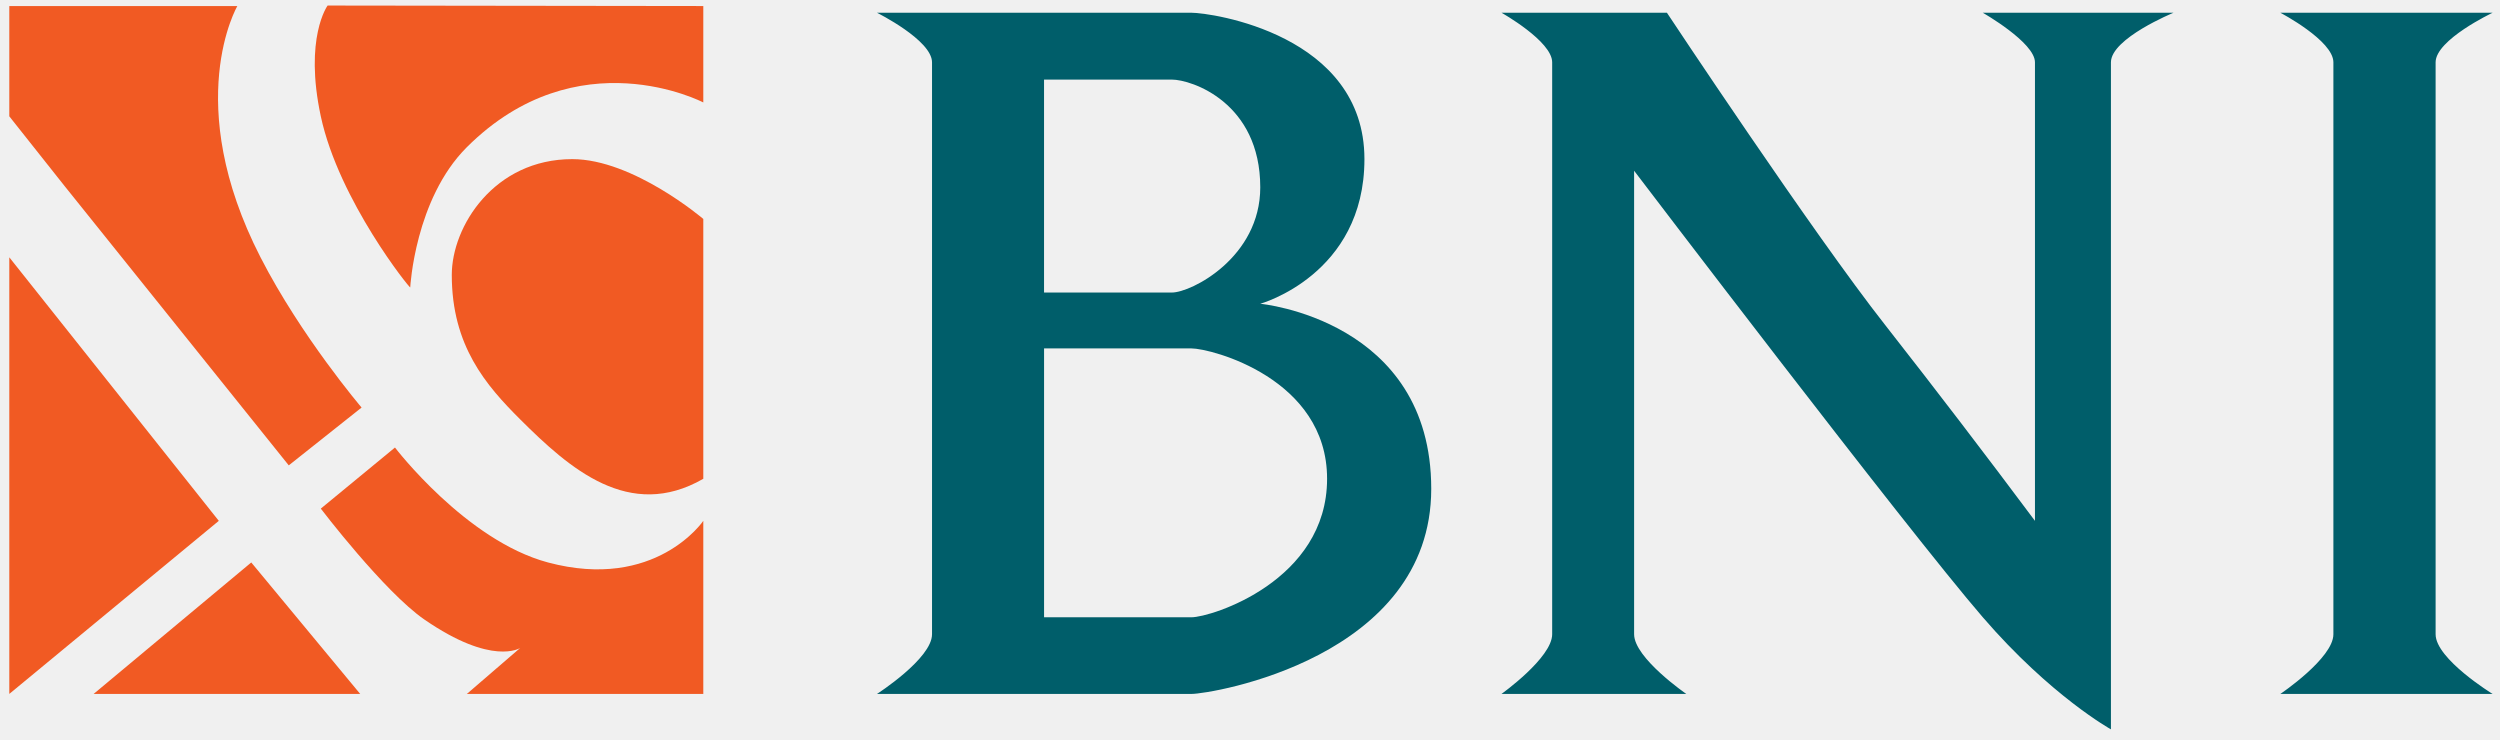
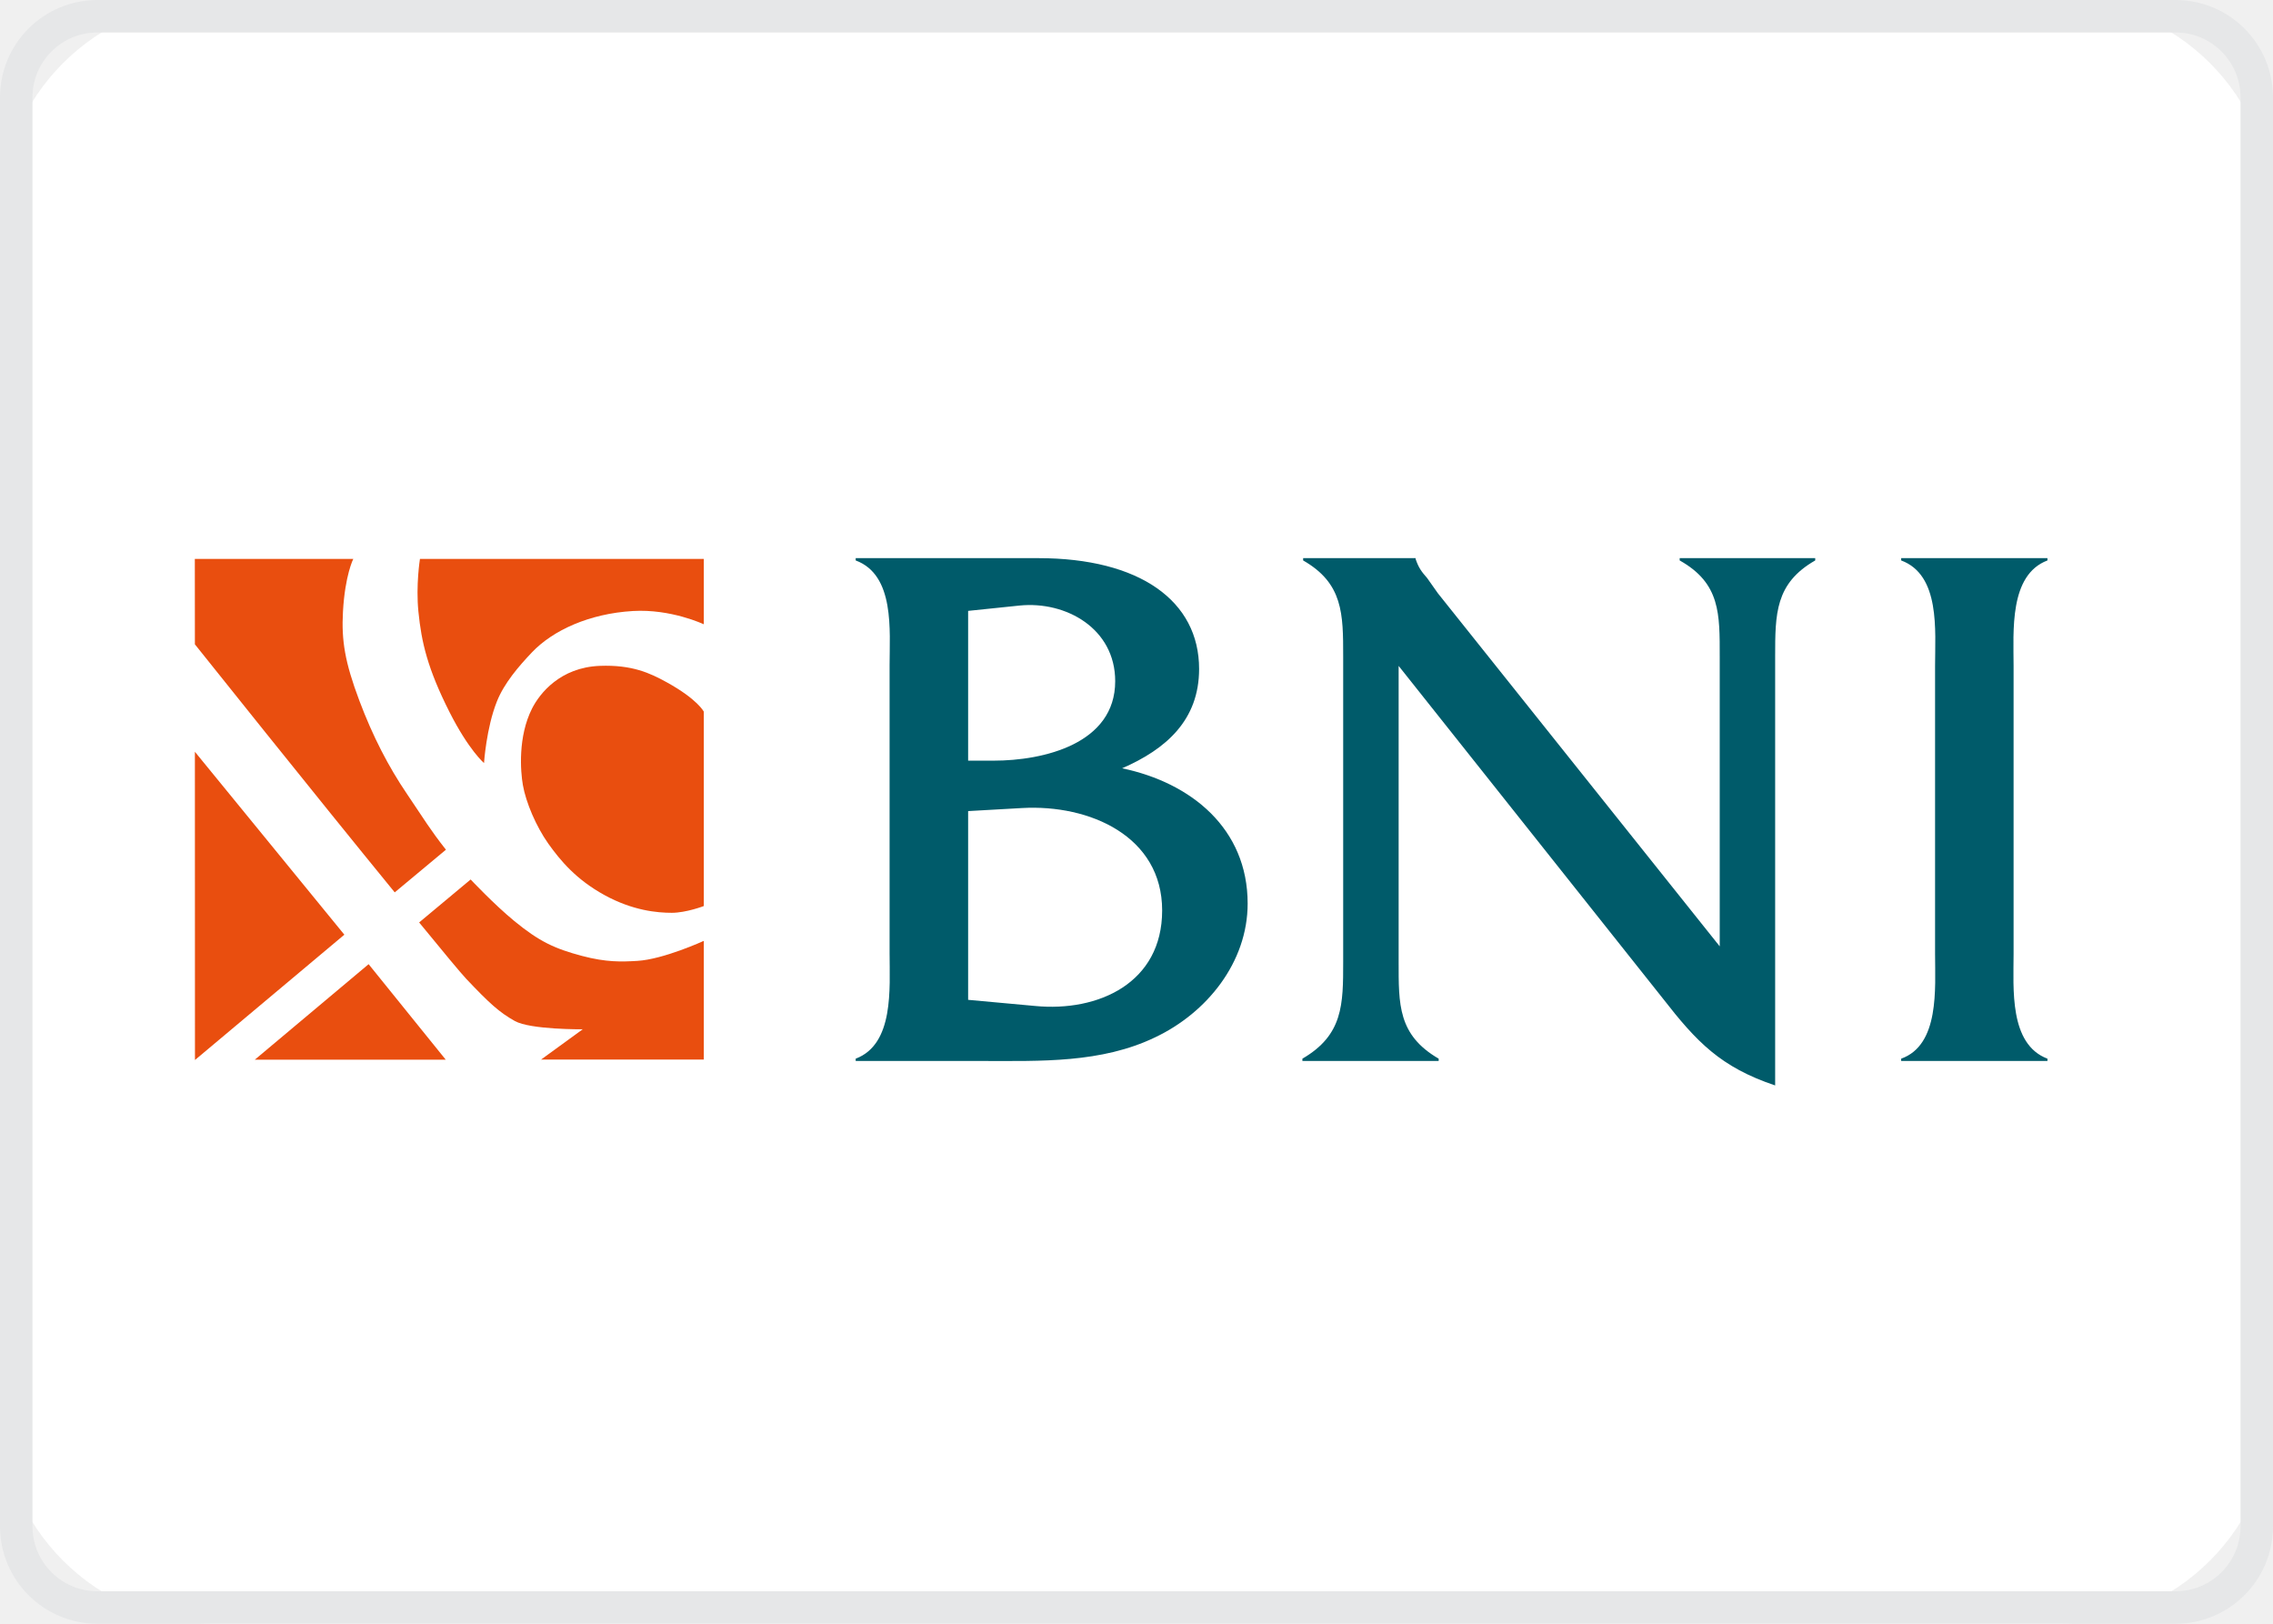
- <svg xmlns="http://www.w3.org/2000/svg" width="115" height="34" viewBox="0 0 115 34">
-   <g fill="none" fill-rule="evenodd">
-     <path fill="#F15A23" d="M.428 11.837l9.637 12.122L.428 31.92zM4.306 31.921l7.252-6.048 5.011 6.048zM.428 5.351l2.515 3.172 10.34 12.884 3.35-2.66s-2.781-3.266-4.649-6.91C8.332 4.713 10.918.278 10.918.278H.428v5.073zM14.757 23.396l3.412-2.81s3.26 4.277 7.038 5.287c4.952 1.323 7.145-1.914 7.145-1.914v7.962H21.475l2.452-2.114s-1.28.85-4.409-1.311c-1.847-1.276-4.761-5.1-4.761-5.1zM15.07.255s-1.088 1.478-.313 5.096c.828 3.867 4.122 7.96 4.114 7.869 0 0 .212-4.064 2.604-6.45 5.098-5.083 10.877-2.057 10.877-2.057V.278L15.07.255z" />
-     <path fill="#F15A23" d="M32.352 10.072S29.128 7.32 26.325 7.32c-3.586 0-5.543 3.086-5.543 5.326 0 3.26 1.57 5.073 3.145 6.644 2.265 2.258 5.02 4.694 8.425 2.734v-11.95z" />
-     <path fill="#005E6A" d="M69.07.586h7.608s6.74 10.176 10.052 14.38a484.895 484.895 0 0 1 6.878 8.993V2.865c0-.91-2.4-2.279-2.4-2.279h8.774s-2.879 1.18-2.879 2.28V33.55s-2.762-1.527-5.894-5.156c-3.52-4.078-16.04-20.54-16.04-20.54v21.322c0 1.092 2.4 2.744 2.4 2.744h-8.5s2.331-1.665 2.331-2.744V2.865c0-.968-2.33-2.279-2.33-2.279zM104.896.586h9.764s-2.622 1.239-2.622 2.28v26.311c0 1.137 2.622 2.744 2.622 2.744h-9.764s2.44-1.643 2.44-2.744V2.865c0-1-2.44-2.279-2.44-2.279zM40.341.586s2.532 1.26 2.532 2.28v26.311c0 1.119-2.532 2.744-2.532 2.744h14.466c.904 0 11.03-1.65 11.03-9.435 0-7.784-7.865-8.513-7.865-8.513s4.792-1.328 4.792-6.654c0-5.74-7.053-6.733-7.957-6.733H40.341zm7.685 12.871V3.661h5.877c.904 0 4.069 1.052 4.069 4.958 0 3.218-3.165 4.838-4.069 4.838h-5.877zm0 2.57h6.781c.904 0 6.239 1.38 6.239 5.996 0 4.704-5.335 6.372-6.239 6.372h-6.78V16.026z" />
+ <svg xmlns="http://www.w3.org/2000/svg" width="70" height="50" viewBox="0 0 70 50" fill="none">
+   <g clip-path="url(#clip0_2694_200)">
+     <rect width="70" height="50" rx="6.632" fill="white" />
+     <mask id="mask0_2694_200" style="mask-type:alpha" maskUnits="userSpaceOnUse" x="0" y="0" width="70" height="50">
+       <rect width="70" height="50" rx="6.632" fill="white" />
+     </mask>
+     <g mask="url(#mask0_2694_200)">
+       <path fill-rule="evenodd" clip-rule="evenodd" d="M11.352 29.69L13.728 32.632H7.846L11.352 29.69ZM10.605 28.782L6.004 32.641L6.002 23.149L10.605 28.782ZM21.675 19.224C21.675 19.224 20.665 18.745 19.492 18.815C18.15 18.894 17.028 19.409 16.383 20.087C15.977 20.514 15.528 21.034 15.303 21.599C14.976 22.417 14.906 23.497 14.906 23.497C14.906 23.497 14.437 23.098 13.849 21.938C13.165 20.588 12.979 19.771 12.886 18.838C12.803 18.02 12.933 17.21 12.933 17.21H21.675V19.224ZM21.675 21.915V27.9C21.675 27.9 21.132 28.108 20.688 28.108C20.245 28.108 19.49 28.043 18.613 27.561C17.743 27.082 17.261 26.504 16.887 25.98C16.509 25.447 16.196 24.707 16.103 24.175C16.028 23.749 15.948 22.686 16.383 21.822C16.619 21.353 17.253 20.55 18.473 20.504C19.468 20.466 20.02 20.728 20.525 21.005C21.487 21.534 21.675 21.915 21.675 21.915ZM12.156 27.479L13.733 26.165C13.23 25.523 13.097 25.281 12.536 24.452C11.96 23.604 11.479 22.671 11.067 21.576C10.621 20.39 10.513 19.724 10.562 18.838C10.624 17.712 10.88 17.21 10.88 17.21H6L6.002 19.841C6.002 19.841 9.738 24.522 12.156 27.479ZM16.662 32.628H21.675V28.972C21.675 28.972 20.431 29.543 19.623 29.589C19.142 29.617 18.675 29.635 17.921 29.435C17.084 29.212 16.608 28.995 15.831 28.355C15.207 27.841 14.494 27.082 14.494 27.082L12.908 28.405C13.644 29.305 14.188 29.96 14.354 30.137C15.069 30.892 15.372 31.17 15.854 31.44C16.336 31.71 17.945 31.695 17.945 31.695L16.662 32.628Z" fill="#E94E0F" />
+       <path fill-rule="evenodd" clip-rule="evenodd" d="M59.593 29.376C59.593 30.435 59.736 32.176 58.549 32.6V32.671H63.054V32.6C61.869 32.153 62.011 30.435 62.011 29.376V20.505C62.011 19.446 61.869 17.705 63.054 17.258V17.187H58.549V17.258C59.759 17.705 59.593 19.422 59.593 20.505V29.376ZM43.073 20.505L51.206 30.741C52.249 32.082 52.985 32.859 54.668 33.424V20.222C54.668 18.905 54.668 17.963 55.902 17.258V17.187H51.728V17.258C52.985 17.963 52.961 18.905 52.961 20.222V29.141L44.282 18.269L43.95 17.799C43.785 17.61 43.69 17.493 43.595 17.211V17.187H40.132V17.258C41.365 17.963 41.365 18.905 41.365 20.222V29.612C41.365 30.929 41.365 31.87 40.109 32.6V32.671H44.306V32.6C43.049 31.87 43.073 30.929 43.073 29.612V20.505ZM29.815 23.423V18.811L31.404 18.646C32.827 18.505 34.344 19.352 34.344 20.976C34.344 22.905 32.139 23.423 30.598 23.423H29.815ZM29.815 30.788V24.976L31.475 24.882C33.561 24.764 35.79 25.753 35.79 28.035C35.79 30.271 33.823 31.165 31.878 30.977L29.815 30.788ZM27.396 29.353C27.396 30.435 27.538 32.153 26.352 32.6V32.671H30.265C32.044 32.671 33.917 32.742 35.577 31.941C37.166 31.188 38.423 29.635 38.423 27.823C38.423 25.517 36.691 24.105 34.557 23.658C35.909 23.07 36.928 22.176 36.928 20.599C36.928 18.505 35.103 17.187 31.973 17.187H26.352V17.258C27.562 17.705 27.396 19.422 27.396 20.481V29.353Z" fill="#005B6A" />
+     </g>
  </g>
+   <rect x="0.5" y="0.5" width="69" height="49" rx="2.5" stroke="#E6E7E8" />
+   <defs>
+     <clipPath id="clip0_2694_200">
+       <rect width="70" height="50" rx="3" fill="white" />
+     </clipPath>
+   </defs>
</svg>
